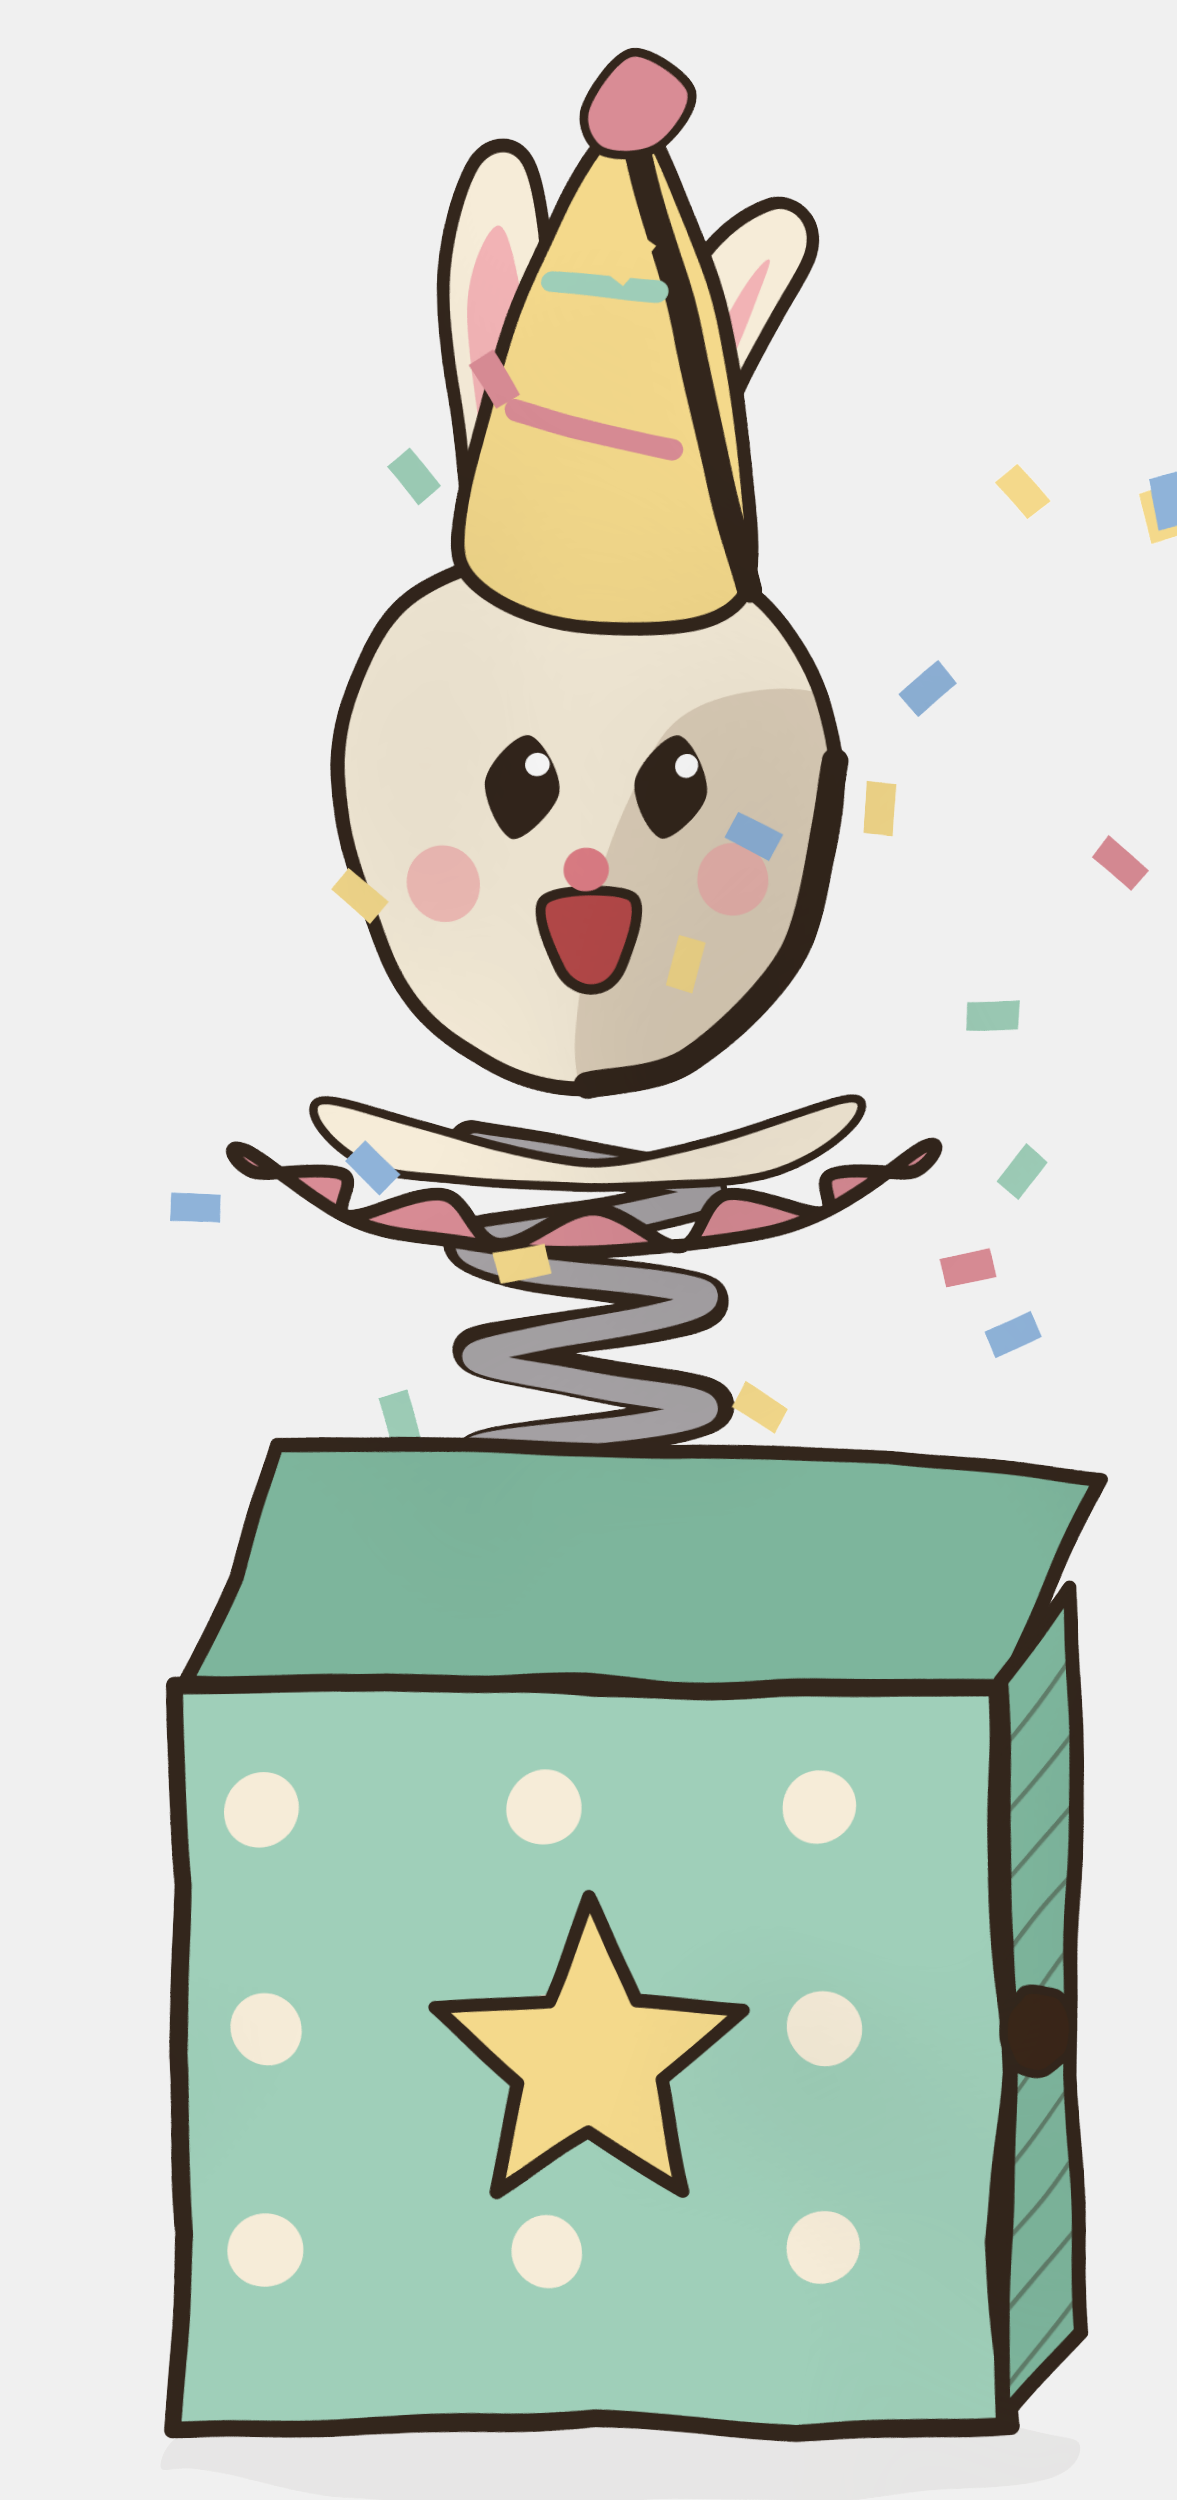
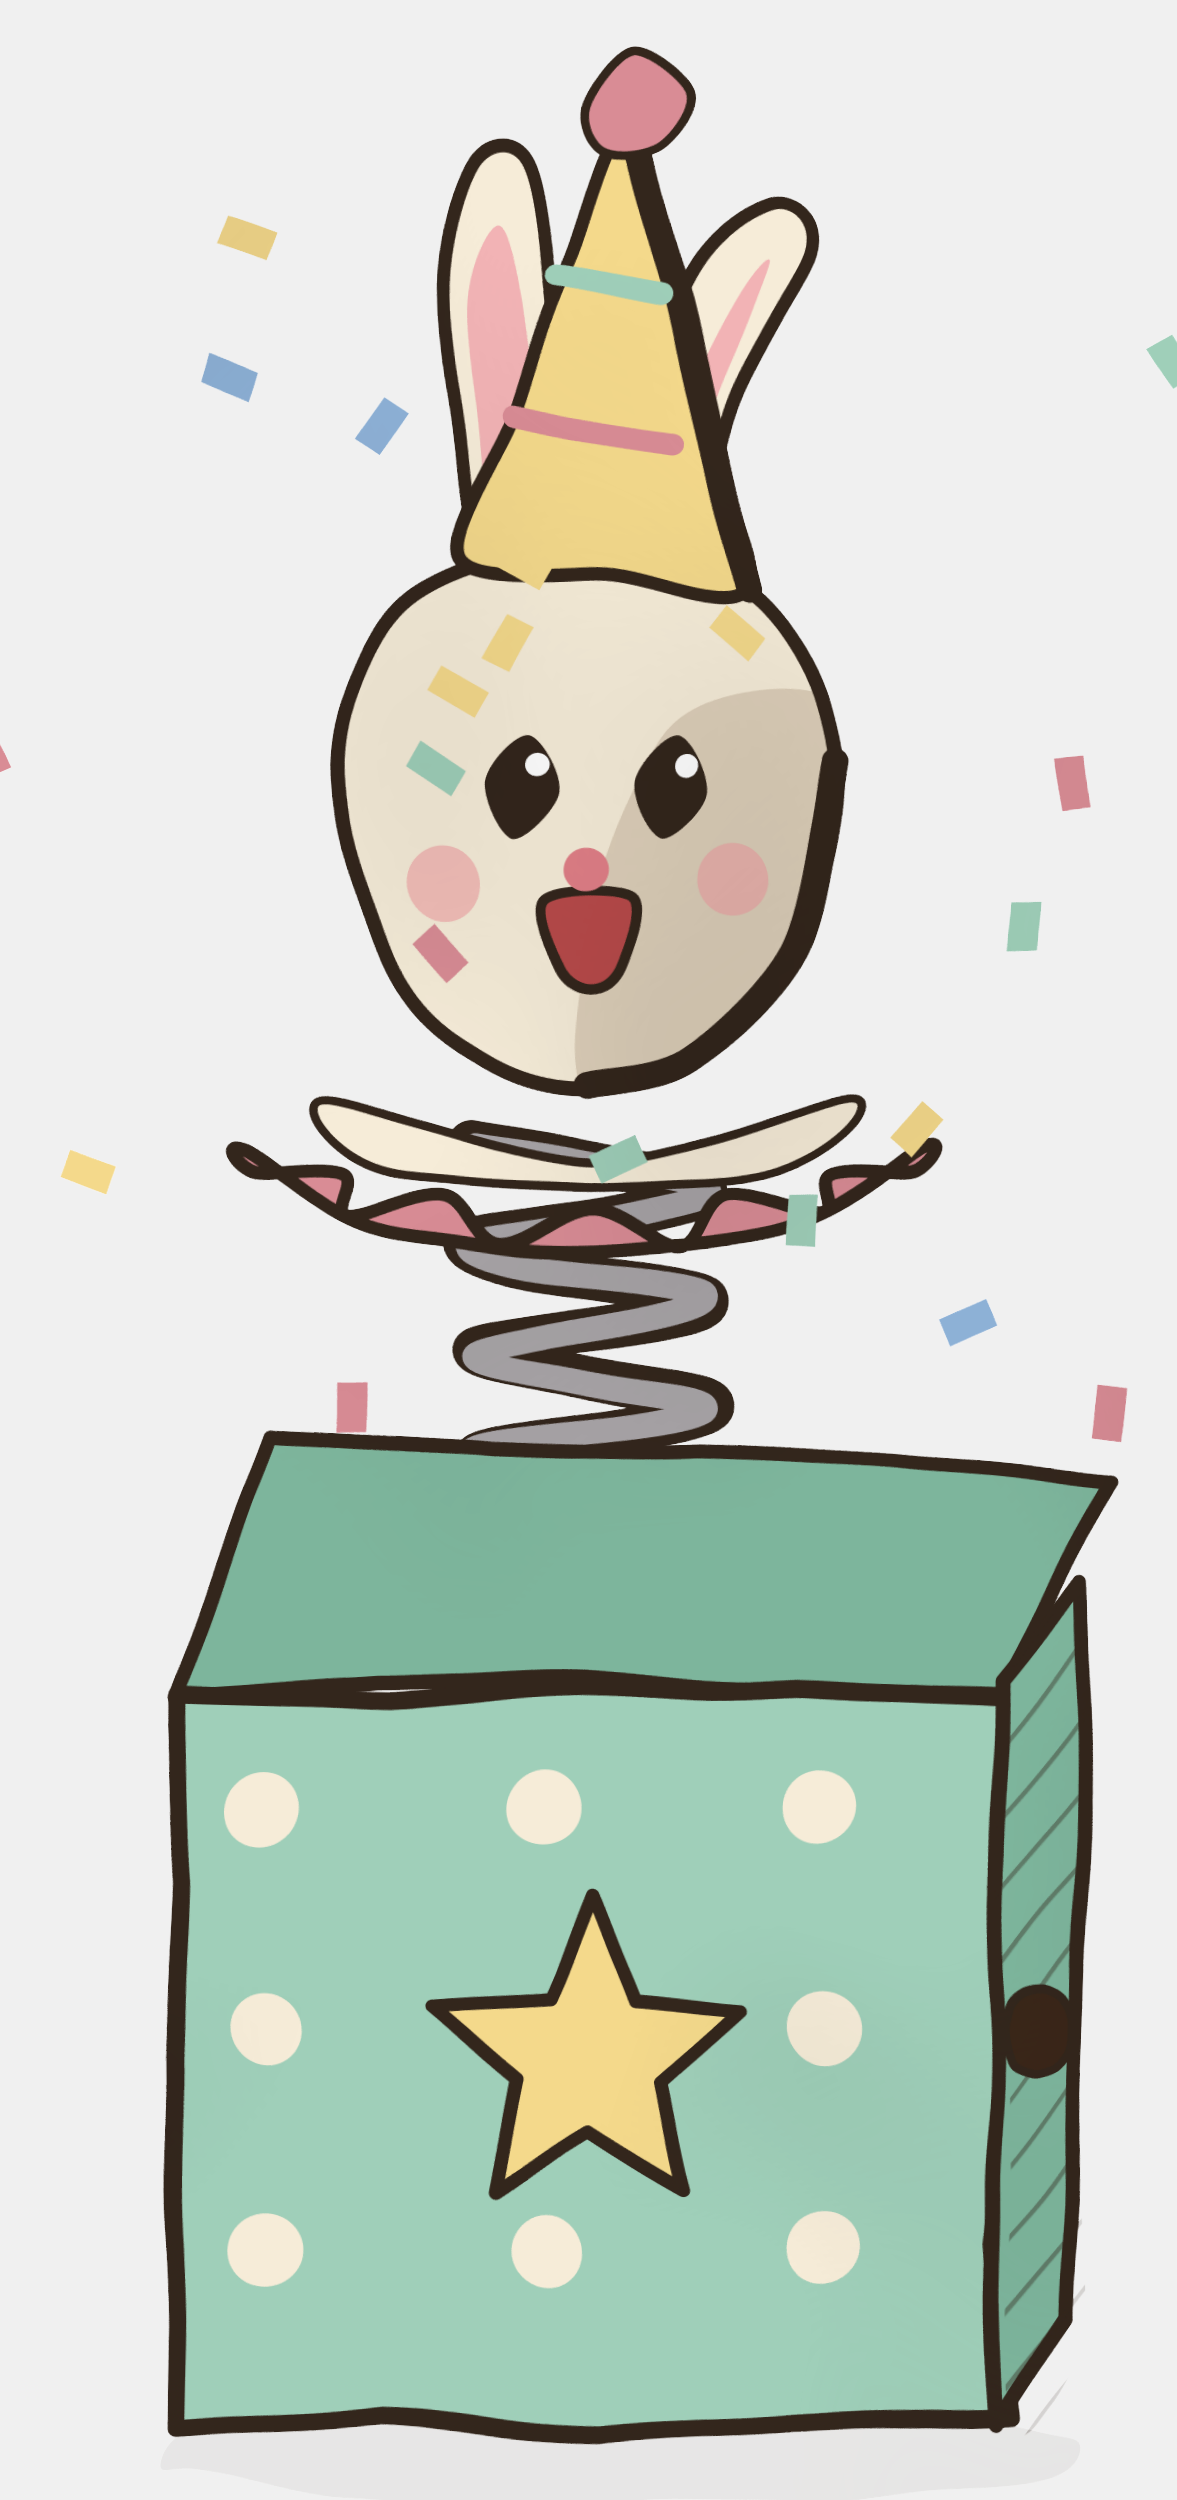
<svg xmlns="http://www.w3.org/2000/svg" viewBox="0 -80 160 340" width="160" height="340">
  <defs>
    <filter id="art" x="-4%" y="-4%" width="108%" height="108%" color-interpolation-filters="sRGB">
      <feTurbulence type="fractalNoise" baseFrequency="0.032" numOctaves="2" seed="524" result="w" />
      <feDisplacementMap in="SourceGraphic" in2="w" scale="2.6" xChannelSelector="R" yChannelSelector="G" result="d" />
      <feTurbulence type="fractalNoise" baseFrequency="0.007" numOctaves="3" seed="531" result="t" />
      <feColorMatrix in="t" type="matrix" values="0.3 0 0 0 0.85  0.3 0 0 0 0.85  0.3 0 0 0 0.85  0 0 0 0 1" result="tw" />
      <feBlend in="d" in2="tw" mode="multiply" result="m" />
      <feComposite in="m" in2="d" operator="in" />
    </filter>
    <filter id="blur" x="-30%" y="-30%" width="160%" height="160%">
      <feGaussianBlur stdDeviation="8" />
    </filter>
    <filter id="blur2" x="-30%" y="-30%" width="160%" height="160%">
      <feGaussianBlur stdDeviation="2.5" />
    </filter>
    <pattern id="hatch" width="6" height="6" patternUnits="userSpaceOnUse" patternTransform="rotate(38)">
      <line x1="0" y1="0" x2="0" y2="6" stroke="#33261c" stroke-width="1.2" />
    </pattern>
    <pattern id="hatch2" width="5" height="5" patternUnits="userSpaceOnUse" patternTransform="rotate(-48)">
      <line x1="0" y1="0" x2="0" y2="5" stroke="#33261c" stroke-width="1" />
    </pattern>
    <pattern id="hatchw" width="7" height="7" patternUnits="userSpaceOnUse" patternTransform="rotate(30)">
      <line x1="0" y1="0" x2="0" y2="7" stroke="#fff8e0" stroke-width="1.3" />
    </pattern>
  </defs>
  <g filter="url(#art)">
    <path d="M146.6 252.5C146.9 253.6 146.1 255.7 142.2 256.7C138.3 257.7 130.2 257.9 123.2 258.7C116.1 259.5 108.9 261 99.8 261.4C90.7 261.7 77.7 261 68.7 260.7C59.6 260.3 52.5 260 45.6 259.3C38.6 258.5 31 256.6 26.9 256C22.9 255.4 21.5 256.5 21.3 255.5C21.1 254.6 22.1 251.2 25.9 250.3C29.6 249.3 36.5 250.1 43.7 249.7C51 249.3 60.6 247.9 69.5 247.7C78.3 247.5 87.6 248.6 96.8 248.6C106 248.6 117.3 247.2 124.7 247.6C132 247.9 137.3 249.8 140.9 250.6C144.6 251.5 146.4 251.5 146.6 252.5Z" fill="#33261c" opacity="0.25" />
    <path d="M63.7 146.2C69 145 95.5 141.4 95.6 139C95.8 136.7 64.7 134.3 64.7 132.1C64.8 129.8 95.9 127.9 95.9 125.6C95.9 123.3 64.6 120.9 64.7 118.4C64.8 115.9 96.9 113.2 96.7 110.7C96.6 108.2 63.9 105.8 63.9 103.5C63.9 101.3 96.5 99.4 96.5 97.1C96.5 94.8 63.8 92.1 63.7 89.6C63.6 87.1 95.9 84.7 96 82.3C96.1 80 69.5 76.7 64.2 75.6" fill="none" stroke="#33261c" stroke-width="6" stroke-linecap="round" stroke-linejoin="round" />
    <path d="M64.2 146.4C69.6 145.1 96.7 141.1 96.5 138.8C96.4 136.5 63.8 134.6 63.5 132.5C63.3 130.3 95.1 128.2 95.2 125.8C95.3 123.3 63.9 120.3 64 117.8C64.1 115.3 95.8 113.2 95.7 111C95.7 108.7 63.8 106.8 63.9 104.3C64 101.9 96.2 98.8 96.2 96.4C96.3 94 64 92.3 64 89.9C64 87.6 96.3 84.5 96.4 82.2C96.5 79.9 70.1 77.1 64.8 76.1" fill="none" stroke="#a7a3a6" stroke-width="3.4" stroke-linecap="round" stroke-linejoin="round" />
    <path d="M33.7 76.4C30.2 75 33.2 79.1 35.5 79.7C37.8 80.3 45.2 78.9 47.3 79.9C49.4 80.9 45.7 85 47.9 85.5C50.2 86 57.6 82.3 60.9 82.9C64.2 83.5 64.6 88.9 67.8 89.1C71.1 89.3 76.3 84 80.4 84.1C84.5 84.2 89.3 90 92.4 89.7C95.4 89.4 95.5 83.2 98.8 82.5C102.1 81.8 109.8 86 112.1 85.6C114.5 85.3 111.1 81.4 113.1 80.5C115.1 79.5 122 80.6 124.1 79.9C126.2 79.3 129.1 75 125.7 76.4C122.4 77.8 115.7 86.3 104.1 88.3C92.5 90.3 68 90.4 56.3 88.4C44.5 86.4 37.1 77.9 33.7 76.4Z" fill="#d98c95" />
    <path d="M33.7 76.4C30.2 75 33.2 79.1 35.5 79.7C37.8 80.3 45.2 78.9 47.3 79.9C49.4 80.9 45.7 85 47.9 85.5C50.2 86 57.6 82.3 60.9 82.9C64.2 83.5 64.6 88.9 67.8 89.1C71.1 89.3 76.3 84 80.4 84.1C84.5 84.2 89.3 90 92.4 89.7C95.4 89.4 95.5 83.2 98.8 82.5C102.1 81.8 109.8 86 112.1 85.6C114.5 85.3 111.1 81.4 113.1 80.5C115.1 79.5 122 80.6 124.1 79.9C126.2 79.3 129.1 75 125.7 76.4C122.4 77.8 115.7 86.3 104.1 88.3C92.5 90.3 68 90.4 56.3 88.4C44.5 86.4 37.1 77.9 33.7 76.4Z" fill="none" stroke="#33261c" stroke-width="1.8" stroke-linecap="round" stroke-linejoin="round" />
    <path d="M44.3 69.7C48.5 69.3 68.3 78.1 80.2 78.1C92.1 78.1 111.7 69.3 115.6 69.7C119.6 70 113.9 78.3 103.9 80C93.8 81.8 65.5 81.8 55.6 80.1C45.6 78.4 40.2 70 44.3 69.7Z" fill="#f6ecd8" />
    <path d="M44.3 69.7C48.5 69.3 68.3 78.1 80.2 78.1C92.1 78.1 111.7 69.3 115.6 69.7C119.6 70 113.9 78.3 103.9 80C93.8 81.8 65.5 81.8 55.6 80.1C45.6 78.4 40.2 70 44.3 69.7Z" fill="none" stroke="#33261c" stroke-width="1.2" stroke-linecap="round" stroke-linejoin="round" />
    <path d="M65.7 -1.8C62.9 -8.4 60.7 -30.4 60.5 -39.8C60.2 -49.1 62.1 -54.7 64.1 -57.8C66.1 -60.9 70.5 -61.8 72.4 -58.2C74.3 -54.6 74.8 -45.9 75.7 -36.3C76.6 -26.6 79.3 -5.8 77.6 -0.1C76 5.7 68.6 4.8 65.7 -1.8Z" fill="#f6ecd8" />
    <path d="M65.7 -1.8C62.9 -8.4 60.7 -30.4 60.5 -39.8C60.2 -49.1 62.1 -54.7 64.1 -57.8C66.1 -60.9 70.5 -61.8 72.4 -58.2C74.3 -54.6 74.8 -45.9 75.7 -36.3C76.6 -26.6 79.3 -5.8 77.6 -0.1C76 5.7 68.6 4.8 65.7 -1.8Z" fill="none" stroke="#33261c" stroke-width="1.8" stroke-linecap="round" stroke-linejoin="round" />
    <path d="M66.9 -6C65.4 -11.3 63.6 -30.6 63.8 -37.9C64 -45.3 66.6 -50.3 68 -50C69.3 -49.7 71 -43.5 71.8 -36.2C72.7 -28.8 73.6 -11.1 72.8 -6.1C72 -1.1 68.3 -0.7 66.9 -6Z" fill="#f2b3b5" />
    <path d="M83.8 -2.3C83.5 -8.7 88.3 -30.1 91.8 -38.3C95.2 -46.6 101.3 -50.6 104.4 -51.9C107.4 -53.2 110.9 -50.6 110.1 -46.2C109.4 -41.9 102.4 -33.6 99.7 -25.8C96.9 -18.1 96.4 -3.8 93.8 0.1C91.1 4 84.2 4.1 83.8 -2.3Z" fill="#f6ecd8" />
    <path d="M83.8 -2.3C83.5 -8.7 88.3 -30.1 91.8 -38.3C95.2 -46.6 101.3 -50.6 104.4 -51.9C107.4 -53.2 110.9 -50.6 110.1 -46.2C109.4 -41.9 102.4 -33.6 99.7 -25.8C96.9 -18.1 96.4 -3.8 93.8 0.1C91.1 4 84.2 4.1 83.8 -2.3Z" fill="none" stroke="#33261c" stroke-width="1.8" stroke-linecap="round" stroke-linejoin="round" />
    <path d="M87.9 -5.9C88.6 -10.6 93.5 -25.8 96.2 -32.1C98.9 -38.5 104 -45.3 104.2 -44C104.3 -42.7 98.8 -30.9 96.8 -24.2C94.8 -17.5 93.7 -6.9 92.2 -3.9C90.7 -0.8 87.2 -1.1 87.9 -5.9Z" fill="#f2b3b5" />
    <path d="M79.6 -5.9C87.5 -5.9 97.9 -3.5 103.6 1.5C109.4 6.6 113.5 16 114.1 24.1C114.8 32.3 110.9 43.9 107.6 50.5C104.3 57.1 99 60.7 94.4 63.7C89.8 66.8 84.7 68.4 80 68.5C75.2 68.6 70.2 67.4 65.6 64.3C61 61.3 55.7 57 52.4 50.2C49.2 43.4 45.6 31.7 46.2 23.6C46.8 15.5 50.5 6.4 56 1.5C61.6 -3.4 71.7 -5.9 79.6 -5.9Z" fill="#f6ecd8" />
    <clipPath id="c1120">
      <path d="M79.6 -5.9C87.5 -5.9 97.9 -3.5 103.6 1.5C109.4 6.6 113.5 16 114.1 24.1C114.8 32.3 110.9 43.9 107.6 50.5C104.3 57.1 99 60.7 94.4 63.7C89.8 66.8 84.7 68.4 80 68.5C75.2 68.6 70.2 67.4 65.6 64.3C61 61.3 55.7 57 52.4 50.2C49.2 43.4 45.6 31.7 46.2 23.6C46.8 15.5 50.5 6.4 56 1.5C61.6 -3.4 71.7 -5.9 79.6 -5.9Z" />
    </clipPath>
    <g clip-path="url(#c1120)">
      <path d="M89.8 19.8C96.5 11.4 115 11.6 120 20C125 28.4 126.7 61.7 119.9 70C113.2 78.4 84.8 78.3 79.8 69.9C74.7 61.5 83.1 28.1 89.8 19.8Z" fill="rgba(120,90,60,0.2)" />
    </g>
    <path d="M79.6 -5.9C87.5 -5.9 97.9 -3.5 103.6 1.5C109.4 6.6 113.5 16 114.1 24.1C114.8 32.3 110.9 43.9 107.6 50.5C104.3 57.1 99 60.7 94.4 63.7C89.8 66.8 84.7 68.4 80 68.5C75.2 68.6 70.2 67.4 65.6 64.3C61 61.3 55.7 57 52.4 50.2C49.2 43.4 45.6 31.7 46.2 23.6C46.8 15.5 50.5 6.4 56 1.5C61.6 -3.4 71.7 -5.9 79.6 -5.9Z" fill="none" stroke="#33261c" stroke-width="2" stroke-linecap="round" stroke-linejoin="round" />
    <path d="M114 24C113 28.3 111.3 43.3 108 50C104.7 56.7 98.7 61 94 64C89.3 67 82.3 67.3 80 68" fill="none" stroke="#33261c" stroke-width="3.6" stroke-linecap="round" />
    <path d="M66.1 26.2C66.5 23.8 70.2 19.7 71.9 20C73.5 20.3 76.4 25.7 76 28C75.7 30.3 71.6 34.3 69.9 34C68.3 33.7 65.8 28.5 66.1 26.2Z" fill="#33261c" />
    <path d="M85.9 26.1C86.2 23.7 90.1 19.7 91.8 20C93.5 20.3 96.4 25.6 96.1 28C95.8 30.3 91.6 34.4 90 34.1C88.3 33.8 85.6 28.4 85.9 26.1Z" fill="#33261c" />
    <circle cx="73.0" cy="24.0" r="1.6" fill="#fff" />
    <circle cx="93.0" cy="24.0" r="1.6" fill="#fff" />
    <path d="M74.1 42.2C75.8 40.5 84.3 40.5 86 42.1C87.6 43.8 85 50 84.1 52.1C83.1 54.2 81.5 55 80.1 55C78.8 55 77 54.2 76 52.1C75 49.9 72.4 43.8 74.1 42.2Z" fill="#b84a4a" stroke="#33261c" stroke-width="1.4" />
    <circle cx="80.0" cy="38.0" r="3" fill="#e17f87" />
    <circle cx="60.0" cy="40.0" r="5" fill="#f0a0a4" opacity="0.6" />
    <circle cx="100.0" cy="40.0" r="5" fill="#f0a0a4" opacity="0.6" />
-     <path d="M62.3 -4.2C59.7 -14.9 79.6 -65 86.2 -64.4C92.7 -63.7 105.7 -10.4 101.7 -0.3C97.7 9.7 64.9 6.5 62.3 -4.2Z" fill="#f4d98b" />
-     <path d="M62.3 -4.2C59.7 -14.9 79.6 -65 86.2 -64.4C92.7 -63.7 105.7 -10.4 101.7 -0.3C97.7 9.7 64.9 6.5 62.3 -4.2Z" fill="none" stroke="#33261c" stroke-width="1.8" stroke-linecap="round" stroke-linejoin="round" />
+     <path d="M62.3 -4.2C60.4 -8 67.6 -17.7 70.2 -24.4C72.7 -31.1 75.1 -37.7 77.7 -44.3C80.3 -51 83.7 -64.4 85.9 -64.1C88.2 -63.7 89.4 -49.4 91.1 -42.3C92.9 -35.1 94.7 -28.2 96.4 -21.2C98.2 -14.1 104 -3.3 101.6 0C99.1 3.2 88.3 -1.2 81.8 -1.9C75.2 -2.6 64.3 -0.5 62.3 -4.2Z" fill="#f4d98b" />
+     <path d="M62.3 -4.2C60.4 -8 67.6 -17.7 70.2 -24.4C72.7 -31.1 75.1 -37.7 77.7 -44.3C80.3 -51 83.7 -64.4 85.9 -64.1C88.2 -63.7 89.4 -49.4 91.1 -42.3C92.9 -35.1 94.7 -28.2 96.4 -21.2C98.2 -14.1 104 -3.3 101.6 0C99.1 3.2 88.3 -1.2 81.8 -1.9C75.2 -2.6 64.3 -0.5 62.3 -4.2Z" fill="none" stroke="#33261c" stroke-width="1.8" stroke-linecap="round" stroke-linejoin="round" />
    <path d="M86 -64C88.7 -53.3 99.3 -10.7 102 0" fill="none" stroke="#33261c" stroke-width="3.6" stroke-linecap="round" />
-     <path d="M69.9 -24.1C73.5 -23.3 88.1 -20.2 91.7 -19.4" fill="none" stroke="#d98c95" stroke-width="3" stroke-linecap="round" stroke-linejoin="round" />
-     <path d="M75.6 -41.7C77.9 -41.4 87 -40.3 89.3 -40.1" fill="none" stroke="#9fcfb9" stroke-width="3" stroke-linecap="round" stroke-linejoin="round" />
-     <path d="M79.9 -65.9C80.5 -68.2 83.5 -73.3 85.9 -73.7C88.2 -74.1 93.2 -70.3 93.9 -68C94.6 -65.8 92 -61.6 90 -60.3C88.1 -58.9 83.7 -59 82 -59.9C80.3 -60.9 79.2 -63.6 79.9 -65.9Z" fill="#d98c95" stroke="#33261c" stroke-width="1.2" />
-     <rect x="71" y="-33" width="7" height="4" fill="#9fcfb9" transform="rotate(128 80 40)" />
-     <rect x="26" y="85" width="7" height="4" fill="#8fb3d9" transform="rotate(3 80 40)" />
-     <rect x="134" y="86" width="7" height="4" fill="#f4d98b" transform="rotate(32 80 40)" />
-     <rect x="138" y="85" width="7" height="4" fill="#9fcfb9" transform="rotate(72 80 40)" />
-     <rect x="83" y="86" width="7" height="4" fill="#8fb3d9" transform="rotate(44 80 40)" />
-     <rect x="128" y="-12" width="7" height="4" fill="#d98c95" transform="rotate(42 80 40)" />
-     <rect x="50" y="-50" width="7" height="4" fill="#f4d98b" transform="rotate(74 80 40)" />
-     <rect x="50" y="-42" width="7" height="4" fill="#8fb3d9" transform="rotate(155 80 40)" />
-     <rect x="7" y="87" width="7" height="4" fill="#f4d98b" transform="rotate(129 80 40)" />
-     <rect x="37" y="-24" width="7" height="4" fill="#d98c95" transform="rotate(168 80 40)" />
-     <rect x="44" y="-50" width="7" height="4" fill="#8fb3d9" transform="rotate(77 80 40)" />
-     <rect x="94" y="22" width="7" height="4" fill="#8fb3d9" transform="rotate(28 80 40)" />
-     <rect x="24" y="28" width="7" height="4" fill="#8fb3d9" transform="rotate(140 80 40)" />
-     <rect x="19" y="20" width="7" height="4" fill="#9fcfb9" transform="rotate(49 80 40)" />
-     <rect x="84" y="22" width="7" height="4" fill="#f4d98b" transform="rotate(106 80 40)" />
-     <rect x="77" y="-38" width="7" height="4" fill="#f4d98b" transform="rotate(4 80 40)" />
-     <rect x="97" y="-10" width="7" height="4" fill="#f4d98b" transform="rotate(167 80 40)" />
-     <rect x="132" y="55" width="7" height="4" fill="#9fcfb9" transform="rotate(1 80 40)" />
-     <rect x="64" y="-1" width="7" height="4" fill="#f4d98b" transform="rotate(94 80 40)" />
-     <rect x="71" y="-41" width="7" height="4" fill="#f4d98b" transform="rotate(52 80 40)" />
-     <rect x="54" y="60" width="7" height="4" fill="#f4d98b" transform="rotate(41 80 40)" />
-     <rect x="11" y="15" width="7" height="4" fill="#d98c95" transform="rotate(60 80 40)" />
-     <path d="M24.9 148.9L51.9 149.7L79.8 149.2L107.6 150.7L135.8 150.4L149.6 120.8L121.4 117.9L93.7 116.8L65.5 116.8L37.7 116.5L32 134.2Z" fill="#7db59c" stroke="#33261c" stroke-width="2" stroke-linejoin="round" stroke-linecap="round" />
-     <path d="M23.5 149.3L52.5 148.8L80.8 150.3L106.7 149.5L135.2 149.6L135.9 175.5L136.9 201.3L135.2 225.1L137.1 249.7L108.5 251L80.7 248.6L53.2 250L22.9 250.4L25.2 223.7L24.1 199.6L25.1 175.9Z" fill="#9fcfb9" stroke="#33261c" stroke-width="2.4" stroke-linejoin="round" stroke-linecap="round" />
-     <path d="M135.7 148.7L145.4 136.2L145.9 169.9L145.7 202.6L146.9 236.7L136 248.7L136.8 216L137.1 183.8Z" fill="#7db59c" stroke="#33261c" stroke-width="2" stroke-linejoin="round" stroke-linecap="round" />
-     <path d="M136.1 151.4C137.4 143.2 143.3 132.1 144.8 135C146.3 137.9 145 157.7 145 168.9C145.1 180.1 144.9 190.7 144.9 202C145 213.2 147 228.4 145.5 236.5C144.1 244.6 137.6 253.7 136.2 250.5C134.8 247.4 137.1 228.5 137.2 217.4C137.2 206.3 136.8 195.1 136.6 184.1C136.4 173.1 134.7 159.6 136.1 151.4Z" fill="url(#hatch)" opacity="0.4" />
+     <path d="M69.6 -23.2C73.3 -22.7 88.1 -20.6 91.8 -20.1" fill="none" stroke="#d98c95" stroke-width="3" stroke-linecap="round" stroke-linejoin="round" />
+     <path d="M76.1 -42.7C78.4 -42.2 87.6 -40.3 89.9 -39.8" fill="none" stroke="#9fcfb9" stroke-width="3" stroke-linecap="round" stroke-linejoin="round" />
+     <path d="M80 -66.2C80.6 -68.5 83.8 -73.6 86.1 -73.9C88.4 -74.1 93.1 -70 93.8 -67.8C94.5 -65.5 92.1 -61.6 90.2 -60.3C88.2 -59 83.9 -58.8 82.2 -59.8C80.5 -60.8 79.3 -63.8 80 -66.2Z" fill="#d98c95" stroke="#33261c" stroke-width="1.2" />
+     <rect x="55" y="-38" width="7" height="4" fill="#8fb3d9" transform="rotate(155 80 40)" />
+     <rect x="88" y="2" width="7" height="4" fill="#9fcfb9" transform="rotate(156 80 40)" />
+     <rect x="149" y="-26" width="7" height="4" fill="#8fb3d9" transform="rotate(58 80 40)" />
+     <rect x="3" y="-28" width="7" height="4" fill="#f4d98b" transform="rotate(20 80 40)" />
+     <rect x="48" y="4" width="7" height="4" fill="#f4d98b" transform="rotate(28 80 40)" />
+     <rect x="146" y="85" width="7" height="4" fill="#d98c95" transform="rotate(157 80 40)" />
+     <rect x="69" y="59" width="7" height="4" fill="#d98c95" transform="rotate(46 80 40)" />
+     <rect x="26" y="98" width="7" height="4" fill="#f4d98b" transform="rotate(20 80 40)" />
+     <rect x="122" y="7" width="7" height="4" fill="#9fcfb9" transform="rotate(92 80 40)" />
+     <rect x="138" y="-42" width="7" height="4" fill="#d98c95" transform="rotate(98 80 40)" />
+     <rect x="148" y="70" width="7" height="4" fill="#d98c95" transform="rotate(90 80 40)" />
+     <rect x="80" y="-21" width="7" height="4" fill="#9fcfb9" transform="rotate(92 80 40)" />
+     <rect x="51" y="36" width="7" height="4" fill="#9fcfb9" transform="rotate(32 80 40)" />
+     <rect x="55" y="-66" width="7" height="4" fill="#9fcfb9" transform="rotate(60 80 40)" />
+     <rect x="42" y="97" width="7" height="4" fill="#8fb3d9" transform="rotate(125 80 40)" />
+     <rect x="112" y="-69" width="7" height="4" fill="#f4d98b" transform="rotate(69 80 40)" />
+     <rect x="49" y="24" width="7" height="4" fill="#f4d98b" transform="rotate(29 80 40)" />
+     <rect x="74" y="-18" width="7" height="4" fill="#f4d98b" transform="rotate(130 80 40)" />
+     <rect x="69" y="-29" width="7" height="4" fill="#d98c95" transform="rotate(85 80 40)" />
+     <rect x="7" y="-10" width="7" height="4" fill="#8fb3d9" transform="rotate(20 80 40)" />
+     <rect x="70" y="-1" width="7" height="4" fill="#f4d98b" transform="rotate(40 80 40)" />
+     <rect x="52" y="62" width="7" height="4" fill="#f4d98b" transform="rotate(116 80 40)" />
+     <path d="M23.6 150.8L51.4 148.9L79.7 148.8L107.5 149.8L135.7 150.5L151 121.2L121.5 118.3L94.5 116.8L66.8 117.3L36.7 115.5L30.2 132.6Z" fill="#7db59c" stroke="#33261c" stroke-width="2" stroke-linejoin="round" stroke-linecap="round" />
+     <path d="M23.9 150.5L52.9 151.3L79.2 150.1L109.1 149.7L136.5 151L136.7 173.6L137.2 200L134.9 225.4L137.2 248.7L108.1 249.6L81.1 250.9L51.7 248.7L23.4 250.2L23.9 225.6L23.7 199.9L24.9 175.7Z" fill="#9fcfb9" stroke="#33261c" stroke-width="2.4" stroke-linejoin="round" stroke-linecap="round" />
+     <path d="M136 148.7L146.8 135.4L147.1 169.8L146.1 204.1L144.8 235L135 249.6L134.9 216L135.5 183.8Z" fill="#7db59c" stroke="#33261c" stroke-width="2" stroke-linejoin="round" stroke-linecap="round" />
+     <path d="M136.2 150.5C138.1 142.6 145.4 133.5 147.2 136.7C148.9 140 146.9 159 146.6 170.1C146.3 181.1 145 192.1 145.1 203.1C145.2 214.2 148.6 228.5 147.3 236.4C146 244.3 138.9 253.9 137.2 250.4C135.5 246.9 137.5 226.3 137.3 215.3C137 204.2 136 194.9 135.8 184.1C135.7 173.3 134.3 158.4 136.2 150.5Z" fill="url(#hatch)" opacity="0.4" />
    <circle cx="36.0" cy="166.0" r="5" fill="#f6ecd8" />
    <circle cx="74.0" cy="166.0" r="5" fill="#f6ecd8" />
    <circle cx="112.0" cy="166.0" r="5" fill="#f6ecd8" />
    <circle cx="36.0" cy="196.0" r="5" fill="#f6ecd8" />
    <circle cx="74.0" cy="196.0" r="5" fill="#f6ecd8" />
    <circle cx="112.0" cy="196.0" r="5" fill="#f6ecd8" />
    <circle cx="36.0" cy="226.0" r="5" fill="#f6ecd8" />
    <circle cx="74.0" cy="226.0" r="5" fill="#f6ecd8" />
    <circle cx="112.0" cy="226.0" r="5" fill="#f6ecd8" />
-     <path d="M79.7 178.1L86.2 192L101.3 193.3L89.9 202.7L92.9 218L80.2 209.9L67.3 218L70.4 203.3L59.3 193.2L74.2 192Z" fill="#f4d98b" stroke="#33261c" stroke-width="1.8" stroke-linejoin="round" stroke-linecap="round" />
-     <path d="M146.1 195.9C146 196.8 145.9 198.1 145.6 198.8C145.3 199.6 144.6 200 144 200.4C143.4 200.9 142.6 201.5 142 201.7C141.3 201.9 140.7 201.9 140 201.7C139.3 201.5 138.4 201.2 137.8 200.7C137.2 200.2 136.9 199.4 136.6 198.7C136.3 197.9 135.9 197.2 135.9 196.2C135.9 195.3 136 194.1 136.4 193.2C136.8 192.4 137.6 191.8 138.2 191.2C138.7 190.7 138.9 190.2 139.6 190.1C140.3 189.9 141.6 190.1 142.3 190.3C143.1 190.4 143.8 190.5 144.3 191C144.9 191.5 145.4 192.4 145.7 193.3C146 194.1 146.1 195 146.1 195.9Z" fill="#3a2618" stroke="#33261c" stroke-width="1.2" stroke-linejoin="round" stroke-linecap="round" />
+     <path d="M80.2 177.9L86.1 192.1L100.9 193.5L89.7 203.1L93 217.9L80.1 209.9L67.2 218.1L70.3 202.7L58.9 193L74.4 191.7Z" fill="#f4d98b" stroke="#33261c" stroke-width="1.8" stroke-linejoin="round" stroke-linecap="round" />
+     <path d="M145.9 196C145.9 196.8 145.9 197.8 145.6 198.7C145.3 199.5 144.6 200.4 144 200.9C143.4 201.4 142.7 201.6 142 201.7C141.4 201.8 140.9 202 140.2 201.8C139.4 201.6 138.2 201.1 137.6 200.6C137.1 200.1 137 199.5 136.7 198.7C136.5 197.9 136.2 196.6 136.2 195.7C136.2 194.8 136.5 194 136.7 193.3C137 192.5 137.2 191.9 137.8 191.4C138.3 190.9 139.1 190.4 139.8 190.2C140.6 190 141.3 189.9 142.1 190C142.9 190.2 143.8 190.6 144.4 191.2C145 191.8 145.5 192.8 145.7 193.6C146 194.4 145.9 195.1 145.9 196Z" fill="#3a2618" stroke="#33261c" stroke-width="1.2" stroke-linejoin="round" stroke-linecap="round" />
  </g>
</svg>
